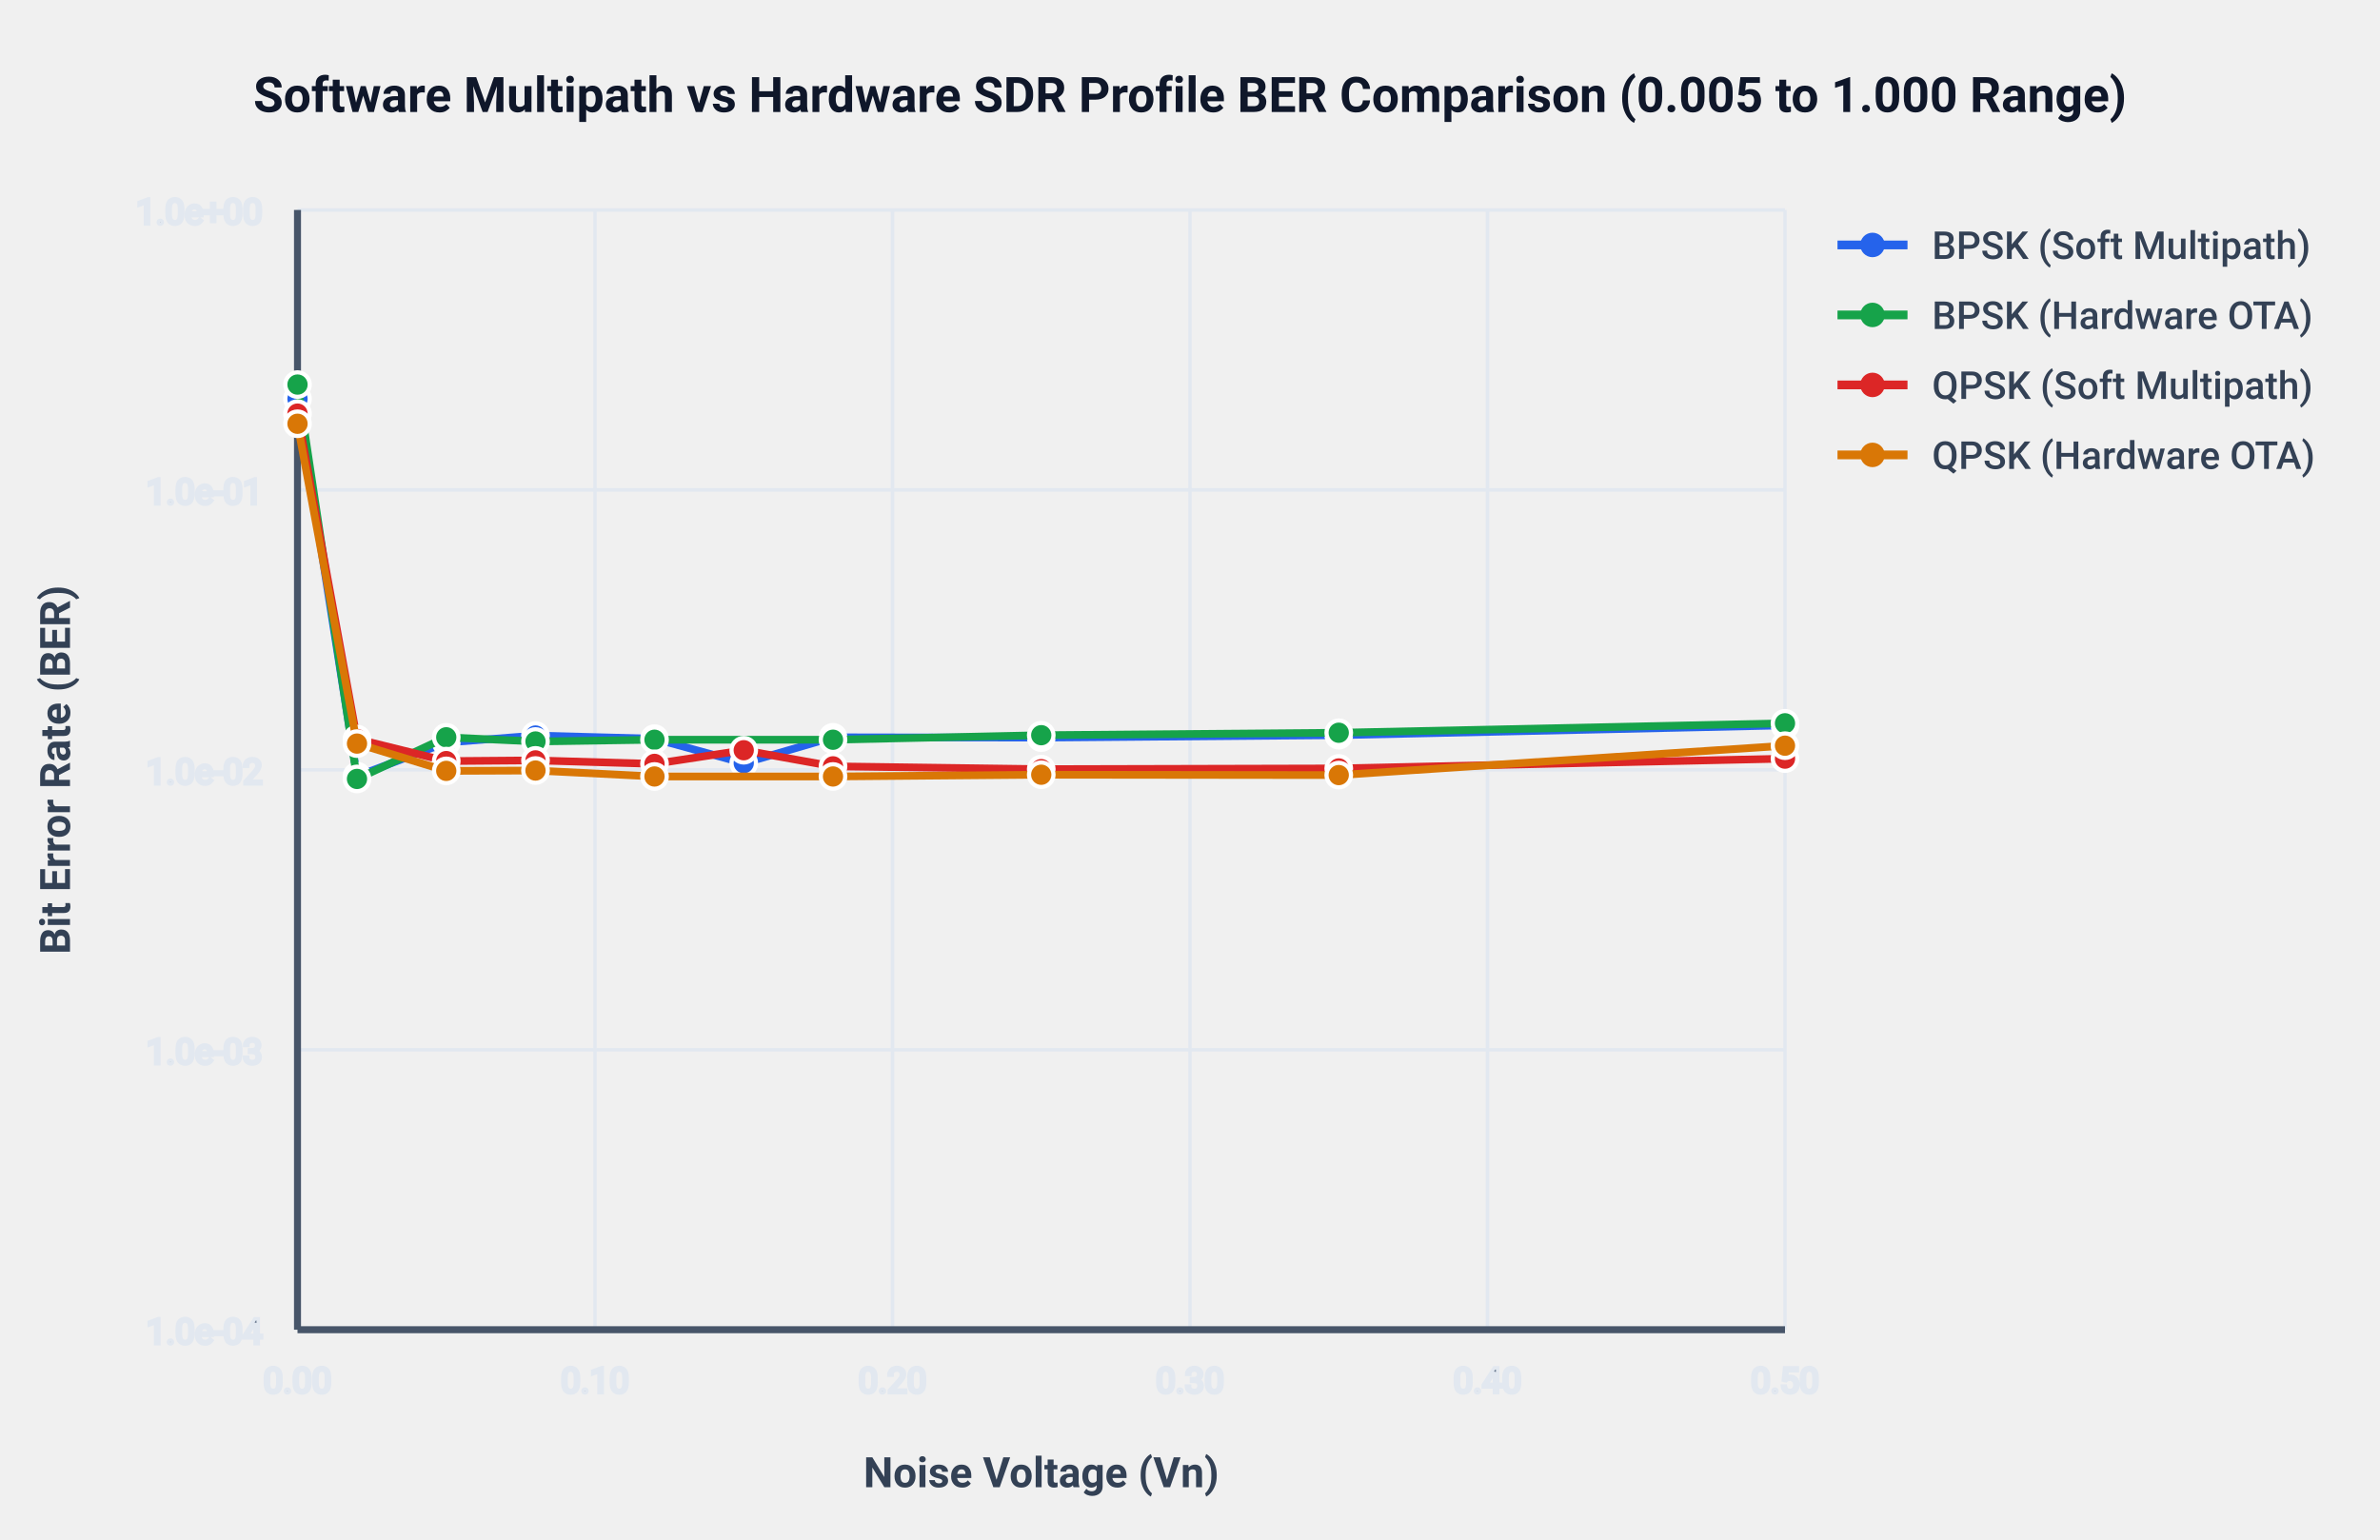
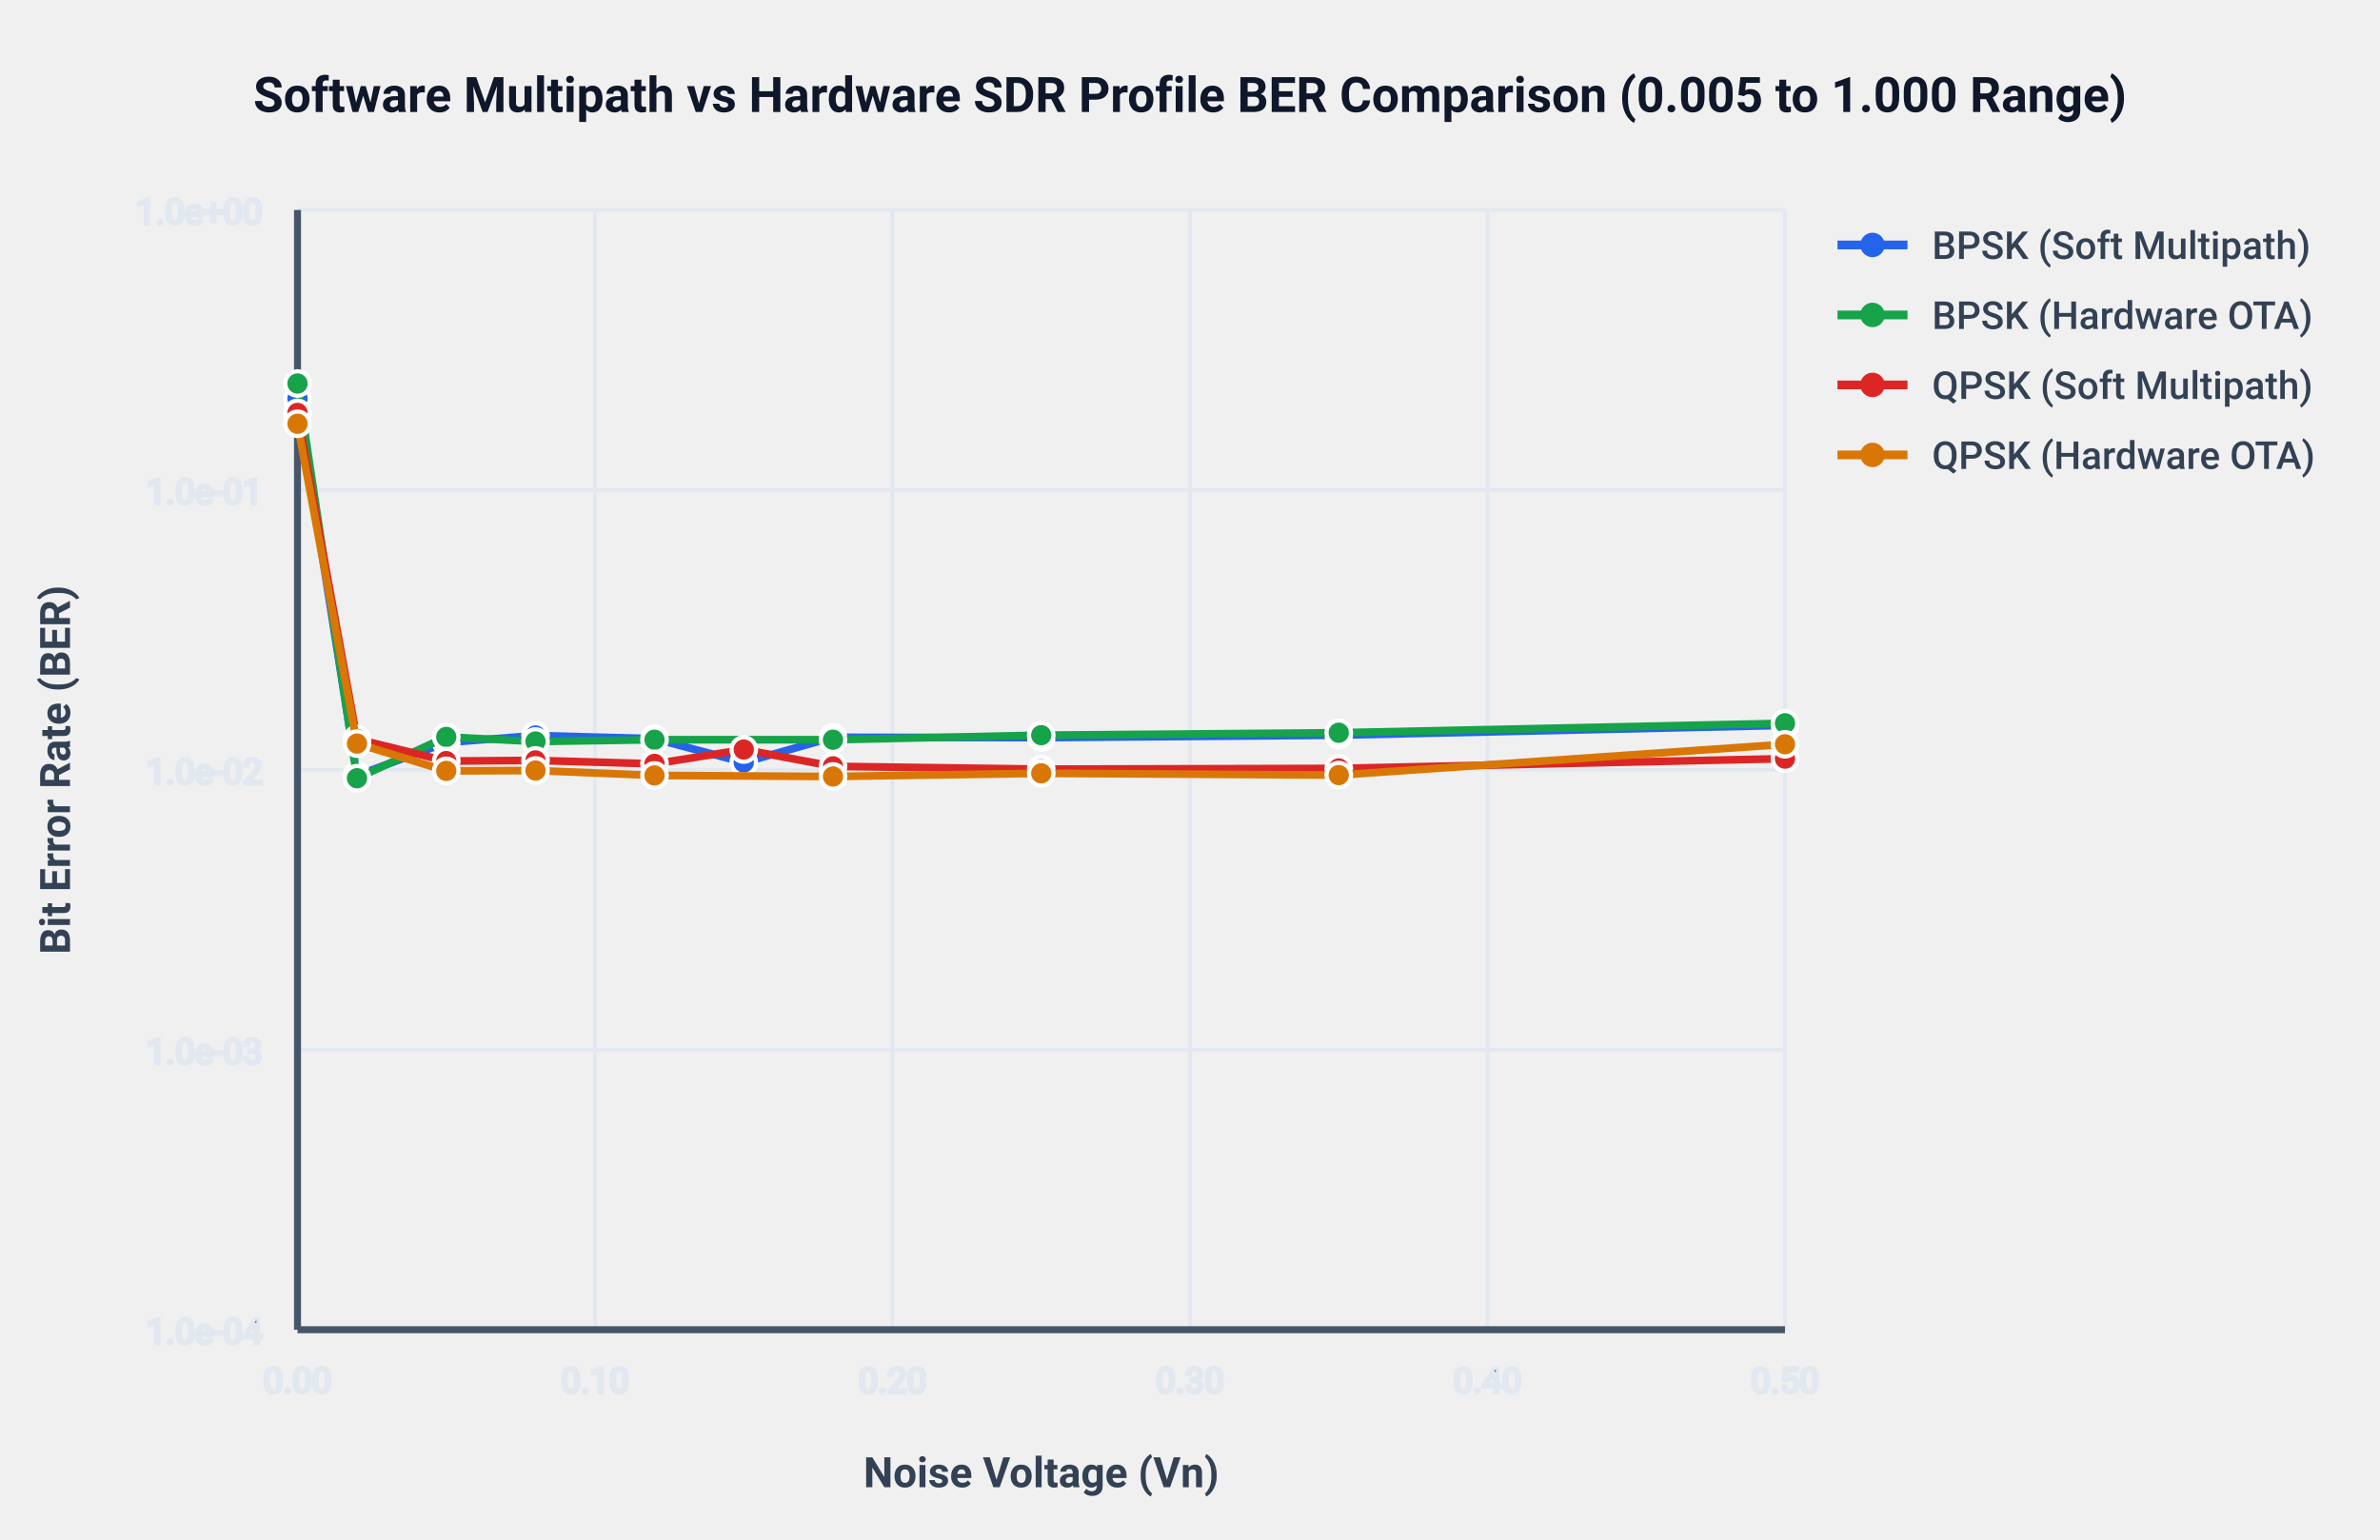
<svg xmlns="http://www.w3.org/2000/svg" viewBox="0 0 680 440" width="680" height="440" style="background:#ffffff; font-family: -apple-system, BlinkMacSystemFont, Segoe UI, Roboto, sans-serif;">
  <text x="340.0" y="32" text-anchor="middle" font-size="14" font-weight="bold" fill="#0f172a">Software Multipath vs Hardware SDR Profile BER Comparison (0.005 to 1.000 Range)</text>
  <g stroke="#e2e8f0" stroke-width="1">
    <line x1="85" y1="60.0" x2="510" y2="60.0" />
    <text x="75" y="64.0" text-anchor="end" font-size="10" fill="#64748b">1.0e+00</text>
    <line x1="85" y1="140.0" x2="510" y2="140.0" />
    <text x="75" y="144.0" text-anchor="end" font-size="10" fill="#64748b">1.0e-01</text>
    <line x1="85" y1="220.0" x2="510" y2="220.0" />
    <text x="75" y="224.0" text-anchor="end" font-size="10" fill="#64748b">1.0e-02</text>
    <line x1="85" y1="300.0" x2="510" y2="300.0" />
    <text x="75" y="304.0" text-anchor="end" font-size="10" fill="#64748b">1.0e-03</text>
    <line x1="85" y1="380.0" x2="510" y2="380.0" />
    <text x="75" y="384.0" text-anchor="end" font-size="10" fill="#64748b">1.0e-04</text>
    <line x1="85.0" y1="60" x2="85.0" y2="380" />
    <text x="85.0" y="398" text-anchor="middle" font-size="10" fill="#64748b">0.00</text>
    <line x1="170.0" y1="60" x2="170.0" y2="380" />
    <text x="170.0" y="398" text-anchor="middle" font-size="10" fill="#64748b">0.10</text>
    <line x1="255.0" y1="60" x2="255.0" y2="380" />
    <text x="255.0" y="398" text-anchor="middle" font-size="10" fill="#64748b">0.20</text>
    <line x1="340.0" y1="60" x2="340.0" y2="380" />
    <text x="340.0" y="398" text-anchor="middle" font-size="10" fill="#64748b">0.30</text>
    <line x1="425.0" y1="60" x2="425.0" y2="380" />
    <text x="425.0" y="398" text-anchor="middle" font-size="10" fill="#64748b">0.40</text>
    <line x1="510.0" y1="60" x2="510.0" y2="380" />
    <text x="510.0" y="398" text-anchor="middle" font-size="10" fill="#64748b">0.50</text>
  </g>
  <line x1="85" y1="380" x2="510" y2="380" stroke="#475569" stroke-width="2" />
  <line x1="85" y1="60" x2="85" y2="380" stroke="#475569" stroke-width="2" />
  <text x="297.5" y="425" text-anchor="middle" font-size="12" font-weight="600" fill="#334155">Noise Voltage (Vn)</text>
  <text transform="rotate(-90)" x="-220.0" y="20" text-anchor="middle" font-size="12" font-weight="600" fill="#334155">Bit Error Rate (BER)</text>
-   <path d="M 85.0 114.0 L 102.0 221.8 L 127.5 212.2 L 153.0 210.2 L 187.0 211.1 L 212.5 218.1 L 238.0 210.7 L 297.5 210.8 L 382.5 210.1 L 510.0 207.3" fill="none" stroke="#2563eb" stroke-width="2.2" />
-   <circle cx="85.0" cy="114.0" r="3.5" fill="#2563eb" stroke="#ffffff" stroke-width="1.2" />
-   <circle cx="102.0" cy="221.8" r="3.5" fill="#2563eb" stroke="#ffffff" stroke-width="1.2" />
+   <path d="M 85.0 113.9 L 102.0 221.6 L 127.5 212.2 L 153.0 210.2 L 187.0 211.1 L 212.5 217.9 L 238.0 210.7 L 297.5 210.8 L 382.5 210.1 L 510.0 207.3" fill="none" stroke="#2563eb" stroke-width="2.2" />
+   <circle cx="85.0" cy="113.9" r="3.5" fill="#2563eb" stroke="#ffffff" stroke-width="1.2" />
+   <circle cx="102.0" cy="221.6" r="3.5" fill="#2563eb" stroke="#ffffff" stroke-width="1.2" />
  <circle cx="127.5" cy="212.2" r="3.5" fill="#2563eb" stroke="#ffffff" stroke-width="1.2" />
  <circle cx="153.0" cy="210.2" r="3.5" fill="#2563eb" stroke="#ffffff" stroke-width="1.2" />
  <circle cx="187.0" cy="211.1" r="3.5" fill="#2563eb" stroke="#ffffff" stroke-width="1.2" />
-   <circle cx="212.5" cy="218.1" r="3.5" fill="#2563eb" stroke="#ffffff" stroke-width="1.2" />
+   <circle cx="212.5" cy="217.9" r="3.5" fill="#2563eb" stroke="#ffffff" stroke-width="1.2" />
  <circle cx="238.0" cy="210.7" r="3.5" fill="#2563eb" stroke="#ffffff" stroke-width="1.2" />
  <circle cx="297.5" cy="210.8" r="3.5" fill="#2563eb" stroke="#ffffff" stroke-width="1.2" />
  <circle cx="382.5" cy="210.1" r="3.5" fill="#2563eb" stroke="#ffffff" stroke-width="1.2" />
  <circle cx="510.0" cy="207.3" r="3.5" fill="#2563eb" stroke="#ffffff" stroke-width="1.2" />
  <line x1="525" y1="70" x2="545" y2="70" stroke="#2563eb" stroke-width="2.5" />
  <circle cx="535" cy="70" r="3.5" fill="#2563eb" />
  <text x="552" y="74" font-size="11" font-weight="500" fill="#334155">BPSK (Soft Multipath)</text>
-   <path d="M 85.0 109.9 L 102.0 222.6 L 127.5 210.7 L 153.0 211.9 L 187.0 211.4 L 238.0 211.4 L 297.5 210.1 L 382.5 209.4 L 510.0 206.7" fill="none" stroke="#16a34a" stroke-width="2.2" />
-   <circle cx="85.0" cy="109.9" r="3.5" fill="#16a34a" stroke="#ffffff" stroke-width="1.2" />
-   <circle cx="102.0" cy="222.6" r="3.5" fill="#16a34a" stroke="#ffffff" stroke-width="1.2" />
-   <circle cx="127.5" cy="210.7" r="3.5" fill="#16a34a" stroke="#ffffff" stroke-width="1.2" />
+   <path d="M 85.0 109.6 L 102.0 222.4 L 127.5 210.6 L 153.0 211.9 L 187.0 211.4 L 238.0 211.4 L 297.5 210.1 L 382.5 209.4 L 510.0 206.7" fill="none" stroke="#16a34a" stroke-width="2.2" />
+   <circle cx="85.0" cy="109.6" r="3.5" fill="#16a34a" stroke="#ffffff" stroke-width="1.2" />
+   <circle cx="102.0" cy="222.4" r="3.5" fill="#16a34a" stroke="#ffffff" stroke-width="1.2" />
+   <circle cx="127.5" cy="210.6" r="3.5" fill="#16a34a" stroke="#ffffff" stroke-width="1.2" />
  <circle cx="153.0" cy="211.9" r="3.5" fill="#16a34a" stroke="#ffffff" stroke-width="1.2" />
  <circle cx="187.0" cy="211.4" r="3.5" fill="#16a34a" stroke="#ffffff" stroke-width="1.2" />
  <circle cx="238.0" cy="211.4" r="3.5" fill="#16a34a" stroke="#ffffff" stroke-width="1.2" />
  <circle cx="297.5" cy="210.1" r="3.5" fill="#16a34a" stroke="#ffffff" stroke-width="1.2" />
  <circle cx="382.5" cy="209.4" r="3.5" fill="#16a34a" stroke="#ffffff" stroke-width="1.2" />
  <circle cx="510.0" cy="206.7" r="3.5" fill="#16a34a" stroke="#ffffff" stroke-width="1.2" />
  <line x1="525" y1="90" x2="545" y2="90" stroke="#16a34a" stroke-width="2.5" />
  <circle cx="535" cy="90" r="3.5" fill="#16a34a" />
  <text x="552" y="94" font-size="11" font-weight="500" fill="#334155">BPSK (Hardware OTA)</text>
-   <path d="M 85.0 118.2 L 102.0 211.2 L 127.5 217.5 L 153.0 217.3 L 187.0 218.3 L 212.5 214.4 L 238.0 219.0 L 297.5 219.8 L 382.5 219.6 L 510.0 216.8" fill="none" stroke="#dc2626" stroke-width="2.2" />
-   <circle cx="85.0" cy="118.2" r="3.5" fill="#dc2626" stroke="#ffffff" stroke-width="1.2" />
+   <path d="M 85.0 118.0 L 102.0 211.2 L 127.5 217.5 L 153.0 217.3 L 187.0 218.3 L 212.5 214.2 L 238.0 219.0 L 297.5 219.8 L 382.5 219.6 L 510.0 216.8" fill="none" stroke="#dc2626" stroke-width="2.2" />
+   <circle cx="85.0" cy="118.0" r="3.5" fill="#dc2626" stroke="#ffffff" stroke-width="1.2" />
  <circle cx="102.0" cy="211.2" r="3.5" fill="#dc2626" stroke="#ffffff" stroke-width="1.2" />
  <circle cx="127.5" cy="217.5" r="3.5" fill="#dc2626" stroke="#ffffff" stroke-width="1.2" />
  <circle cx="153.0" cy="217.3" r="3.5" fill="#dc2626" stroke="#ffffff" stroke-width="1.2" />
  <circle cx="187.0" cy="218.3" r="3.5" fill="#dc2626" stroke="#ffffff" stroke-width="1.2" />
-   <circle cx="212.5" cy="214.4" r="3.5" fill="#dc2626" stroke="#ffffff" stroke-width="1.2" />
+   <circle cx="212.5" cy="214.2" r="3.5" fill="#dc2626" stroke="#ffffff" stroke-width="1.2" />
  <circle cx="238.0" cy="219.0" r="3.5" fill="#dc2626" stroke="#ffffff" stroke-width="1.2" />
  <circle cx="297.5" cy="219.8" r="3.5" fill="#dc2626" stroke="#ffffff" stroke-width="1.2" />
  <circle cx="382.5" cy="219.6" r="3.5" fill="#dc2626" stroke="#ffffff" stroke-width="1.2" />
  <circle cx="510.0" cy="216.8" r="3.5" fill="#dc2626" stroke="#ffffff" stroke-width="1.2" />
  <line x1="525" y1="110" x2="545" y2="110" stroke="#dc2626" stroke-width="2.5" />
  <circle cx="535" cy="110" r="3.5" fill="#dc2626" />
  <text x="552" y="114" font-size="11" font-weight="500" fill="#334155">QPSK (Soft Multipath)</text>
-   <path d="M 85.0 121.1 L 102.0 212.5 L 127.5 220.3 L 153.0 220.2 L 187.0 221.9 L 238.0 221.9 L 297.5 221.4 L 382.5 221.5 L 510.0 213.1" fill="none" stroke="#d97706" stroke-width="2.2" />
+   <path d="M 85.0 121.1 L 102.0 212.5 L 127.5 220.3 L 153.0 220.2 L 187.0 221.6 L 238.0 221.9 L 297.5 221.0 L 382.5 221.5 L 510.0 212.7" fill="none" stroke="#d97706" stroke-width="2.2" />
  <circle cx="85.0" cy="121.1" r="3.5" fill="#d97706" stroke="#ffffff" stroke-width="1.2" />
  <circle cx="102.0" cy="212.5" r="3.5" fill="#d97706" stroke="#ffffff" stroke-width="1.2" />
  <circle cx="127.5" cy="220.3" r="3.5" fill="#d97706" stroke="#ffffff" stroke-width="1.2" />
  <circle cx="153.0" cy="220.2" r="3.5" fill="#d97706" stroke="#ffffff" stroke-width="1.2" />
-   <circle cx="187.0" cy="221.9" r="3.5" fill="#d97706" stroke="#ffffff" stroke-width="1.2" />
+   <circle cx="187.0" cy="221.6" r="3.5" fill="#d97706" stroke="#ffffff" stroke-width="1.2" />
  <circle cx="238.0" cy="221.9" r="3.5" fill="#d97706" stroke="#ffffff" stroke-width="1.2" />
-   <circle cx="297.5" cy="221.4" r="3.5" fill="#d97706" stroke="#ffffff" stroke-width="1.2" />
+   <circle cx="297.5" cy="221.0" r="3.5" fill="#d97706" stroke="#ffffff" stroke-width="1.2" />
  <circle cx="382.5" cy="221.5" r="3.5" fill="#d97706" stroke="#ffffff" stroke-width="1.2" />
-   <circle cx="510.0" cy="213.1" r="3.5" fill="#d97706" stroke="#ffffff" stroke-width="1.2" />
+   <circle cx="510.0" cy="212.7" r="3.5" fill="#d97706" stroke="#ffffff" stroke-width="1.2" />
  <line x1="525" y1="130" x2="545" y2="130" stroke="#d97706" stroke-width="2.5" />
  <circle cx="535" cy="130" r="3.5" fill="#d97706" />
  <text x="552" y="134" font-size="11" font-weight="500" fill="#334155">QPSK (Hardware OTA)</text>
</svg>
